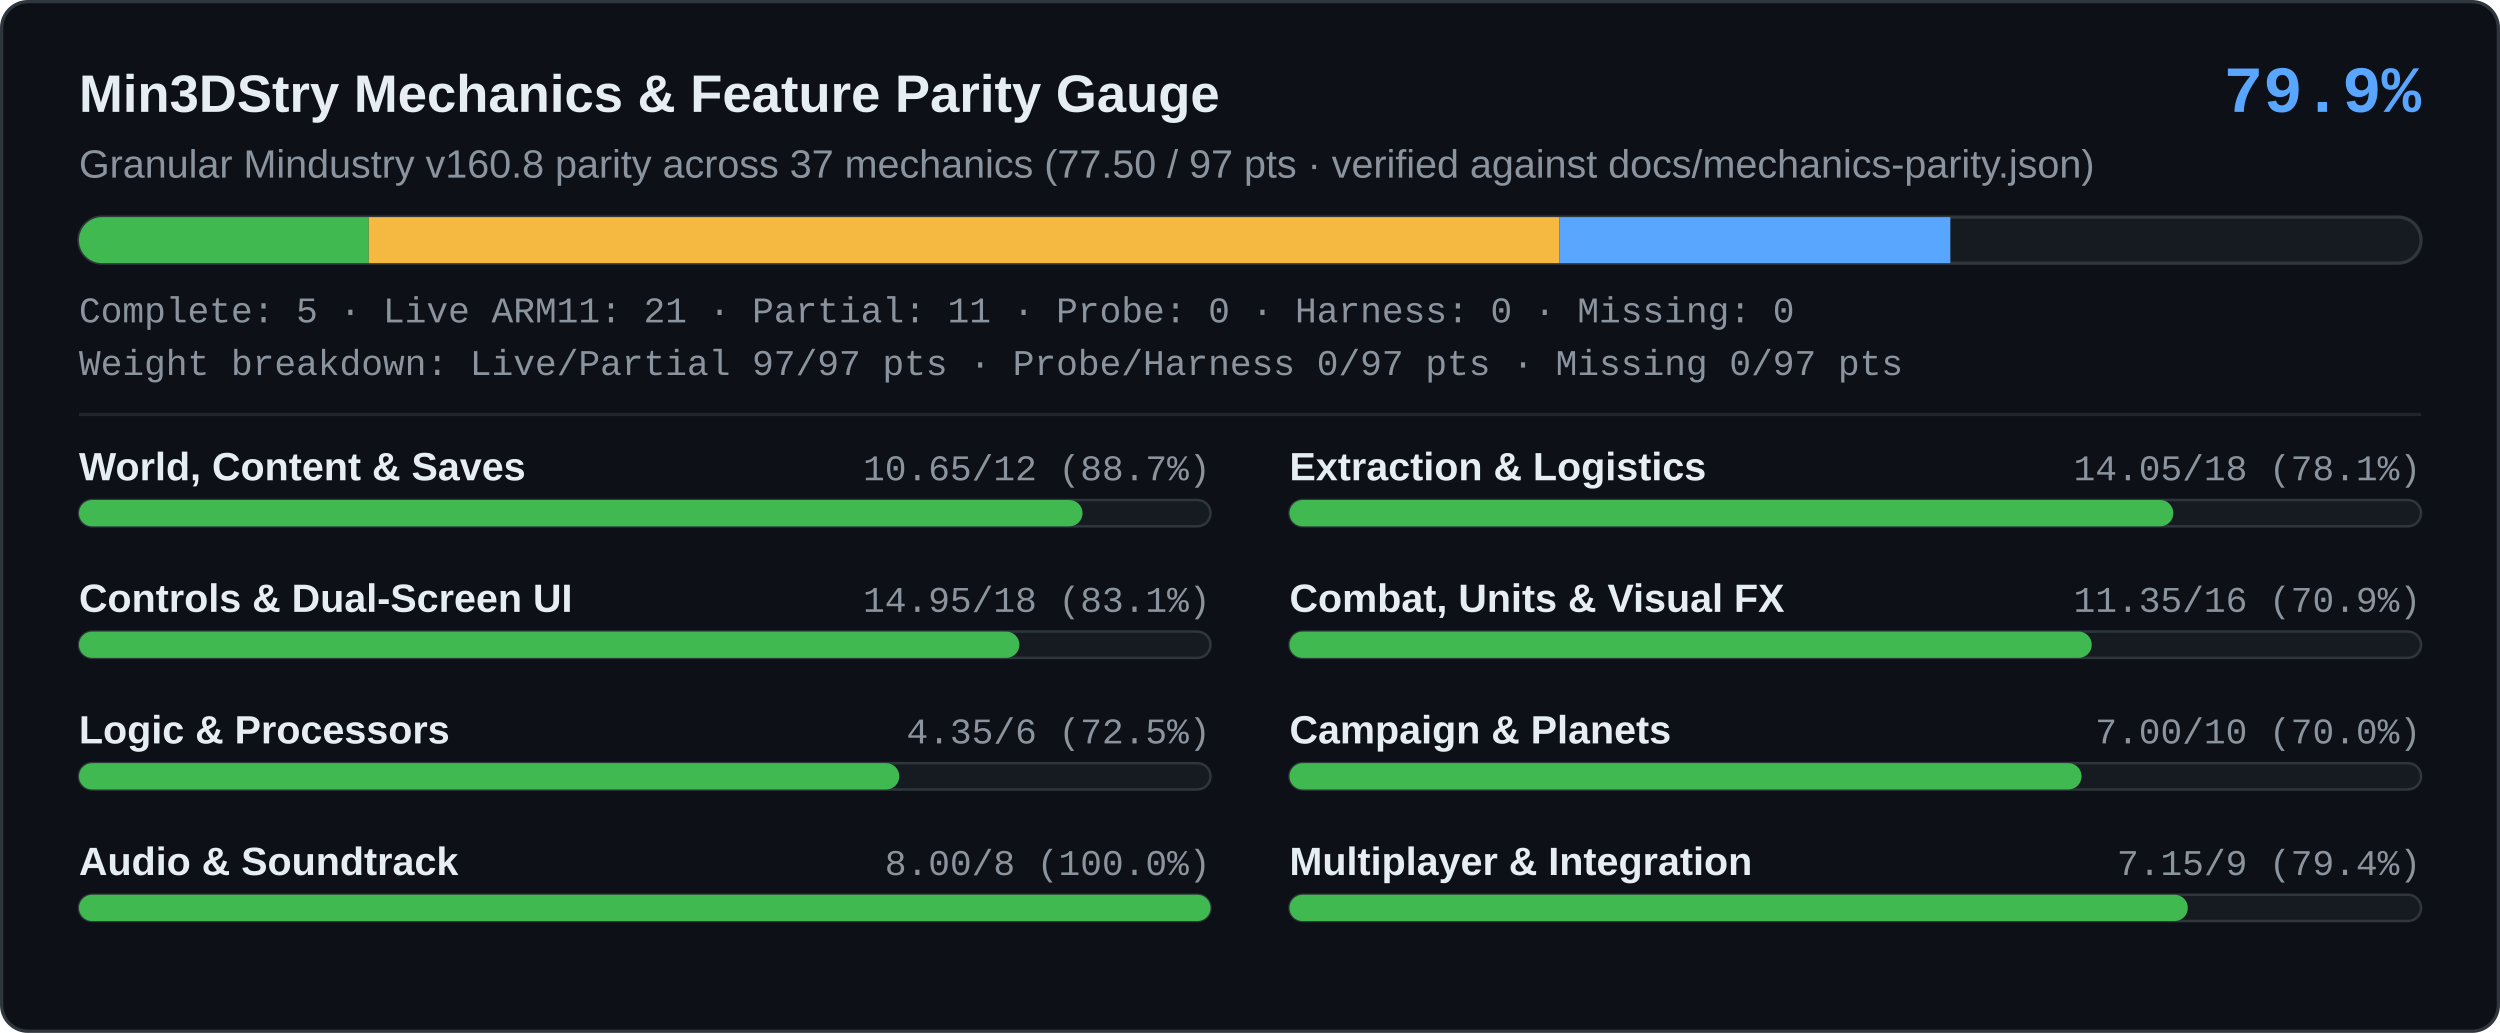
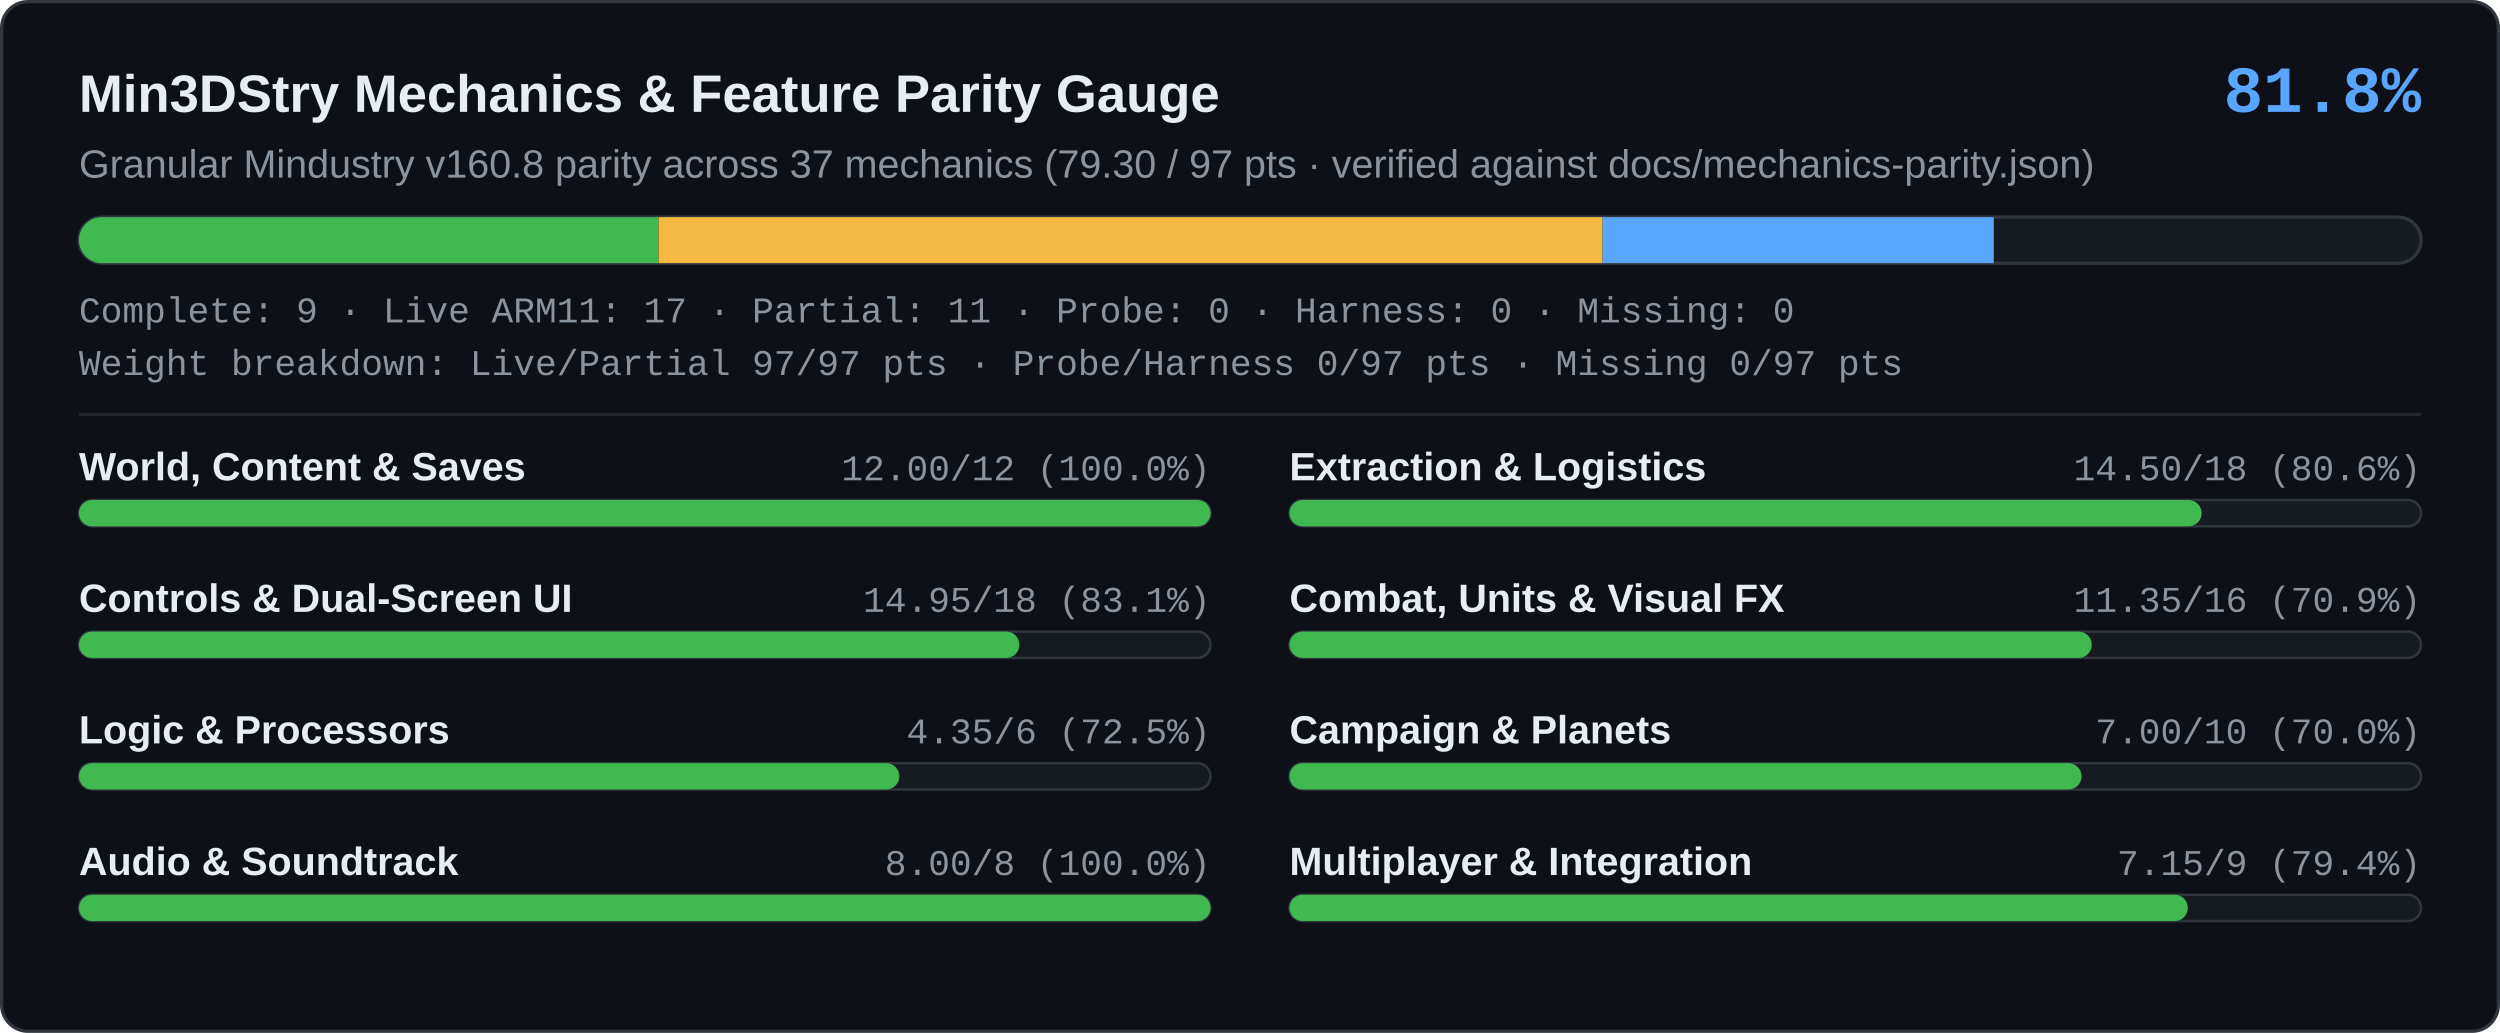
- <svg xmlns="http://www.w3.org/2000/svg" width="760" height="314" viewBox="0 0 760 314" role="img" aria-label="Min3DStry Mechanics &amp; Feature Parity 79.9%">
+ <svg xmlns="http://www.w3.org/2000/svg" width="760" height="314" viewBox="0 0 760 314" role="img" aria-label="Min3DStry Mechanics &amp; Feature Parity 81.8%">
  <defs>
    <clipPath id="mechBarClip">
      <rect x="24" y="66" width="712" height="14" rx="7" />
    </clipPath>
  </defs>
  <rect x="0.5" y="0.5" width="759" height="313" rx="8" fill="#0d1117" stroke="#30363d" />
  <text x="24" y="34" fill="#e6edf3" font-family="Segoe UI, Ubuntu, Arial, sans-serif" font-size="16" font-weight="700">Min3DStry Mechanics &amp; Feature Parity Gauge</text>
-   <text x="736" y="34" text-anchor="end" fill="#58a6ff" font-family="Consolas, Liberation Mono, monospace" font-size="20" font-weight="700">79.9%</text>
-   <text x="24" y="54" fill="#8b949e" font-family="Segoe UI, Ubuntu, Arial, sans-serif" font-size="12">Granular Mindustry v160.8 parity across 37 mechanics (77.50 / 97 pts · verified against docs/mechanics-parity.json)</text>
+   <text x="736" y="34" text-anchor="end" fill="#58a6ff" font-family="Consolas, Liberation Mono, monospace" font-size="20" font-weight="700">81.8%</text>
+   <text x="24" y="54" fill="#8b949e" font-family="Segoe UI, Ubuntu, Arial, sans-serif" font-size="12">Granular Mindustry v160.8 parity across 37 mechanics (79.30 / 97 pts · verified against docs/mechanics-parity.json)</text>
  <rect x="24" y="66" width="712" height="14" rx="7" fill="#161b22" stroke="#30363d" />
  <g clip-path="url(#mechBarClip)">
-     <rect x="24.0" y="66" width="88.1" height="14" fill="#3fb950" />
-     <rect x="112.1" y="66" width="361.9" height="14" fill="#f5b841" />
-     <rect x="474.0" y="66" width="118.9" height="14" fill="#58a6ff" />
+     <rect x="24.0" y="66" width="176.2" height="14" fill="#3fb950" />
+     <rect x="200.2" y="66" width="287.0" height="14" fill="#f5b841" />
+     <rect x="487.2" y="66" width="118.9" height="14" fill="#58a6ff" />
  </g>
-   <text x="24" y="98" fill="#8b949e" font-family="Consolas, Liberation Mono, monospace" font-size="11">Complete: 5  ·  Live ARM11: 21  ·  Partial: 11  ·  Probe: 0  ·  Harness: 0  ·  Missing: 0</text>
+   <text x="24" y="98" fill="#8b949e" font-family="Consolas, Liberation Mono, monospace" font-size="11">Complete: 9  ·  Live ARM11: 17  ·  Partial: 11  ·  Probe: 0  ·  Harness: 0  ·  Missing: 0</text>
  <text x="24" y="114" fill="#8b949e" font-family="Consolas, Liberation Mono, monospace" font-size="11">Weight breakdown:  Live/Partial 97/97 pts  ·  Probe/Harness 0/97 pts  ·  Missing 0/97 pts</text>
  <line x1="24" y1="126" x2="736" y2="126" stroke="#21262d" stroke-width="1" />
  <text x="24" y="146" fill="#e6edf3" font-family="Segoe UI, Ubuntu, Arial, sans-serif" font-size="12" font-weight="600">World, Content &amp; Saves</text>
-   <text x="368" y="146" text-anchor="end" fill="#8b949e" font-family="Consolas, Liberation Mono, monospace" font-size="11">10.65/12 (88.7%)</text>
+   <text x="368" y="146" text-anchor="end" fill="#8b949e" font-family="Consolas, Liberation Mono, monospace" font-size="11">12.00/12 (100.0%)</text>
  <rect x="24" y="152" width="344" height="8" rx="4" fill="#161b22" stroke="#30363d" stroke-width="0.75" />
-   <rect x="24" y="152" width="305.1" height="8" rx="4" fill="#3fb950" />
+   <rect x="24" y="152" width="344.0" height="8" rx="4" fill="#3fb950" />
  <text x="392" y="146" fill="#e6edf3" font-family="Segoe UI, Ubuntu, Arial, sans-serif" font-size="12" font-weight="600">Extraction &amp; Logistics</text>
-   <text x="736" y="146" text-anchor="end" fill="#8b949e" font-family="Consolas, Liberation Mono, monospace" font-size="11">14.05/18 (78.1%)</text>
+   <text x="736" y="146" text-anchor="end" fill="#8b949e" font-family="Consolas, Liberation Mono, monospace" font-size="11">14.50/18 (80.6%)</text>
  <rect x="392" y="152" width="344" height="8" rx="4" fill="#161b22" stroke="#30363d" stroke-width="0.75" />
-   <rect x="392" y="152" width="268.7" height="8" rx="4" fill="#3fb950" />
+   <rect x="392" y="152" width="277.3" height="8" rx="4" fill="#3fb950" />
  <text x="24" y="186" fill="#e6edf3" font-family="Segoe UI, Ubuntu, Arial, sans-serif" font-size="12" font-weight="600">Controls &amp; Dual-Screen UI</text>
  <text x="368" y="186" text-anchor="end" fill="#8b949e" font-family="Consolas, Liberation Mono, monospace" font-size="11">14.95/18 (83.1%)</text>
  <rect x="24" y="192" width="344" height="8" rx="4" fill="#161b22" stroke="#30363d" stroke-width="0.75" />
  <rect x="24" y="192" width="285.9" height="8" rx="4" fill="#3fb950" />
  <text x="392" y="186" fill="#e6edf3" font-family="Segoe UI, Ubuntu, Arial, sans-serif" font-size="12" font-weight="600">Combat, Units &amp; Visual FX</text>
  <text x="736" y="186" text-anchor="end" fill="#8b949e" font-family="Consolas, Liberation Mono, monospace" font-size="11">11.35/16 (70.9%)</text>
  <rect x="392" y="192" width="344" height="8" rx="4" fill="#161b22" stroke="#30363d" stroke-width="0.75" />
  <rect x="392" y="192" width="243.9" height="8" rx="4" fill="#3fb950" />
  <text x="24" y="226" fill="#e6edf3" font-family="Segoe UI, Ubuntu, Arial, sans-serif" font-size="12" font-weight="600">Logic &amp; Processors</text>
  <text x="368" y="226" text-anchor="end" fill="#8b949e" font-family="Consolas, Liberation Mono, monospace" font-size="11">4.35/6 (72.5%)</text>
  <rect x="24" y="232" width="344" height="8" rx="4" fill="#161b22" stroke="#30363d" stroke-width="0.75" />
  <rect x="24" y="232" width="249.4" height="8" rx="4" fill="#3fb950" />
  <text x="392" y="226" fill="#e6edf3" font-family="Segoe UI, Ubuntu, Arial, sans-serif" font-size="12" font-weight="600">Campaign &amp; Planets</text>
  <text x="736" y="226" text-anchor="end" fill="#8b949e" font-family="Consolas, Liberation Mono, monospace" font-size="11">7.00/10 (70.0%)</text>
  <rect x="392" y="232" width="344" height="8" rx="4" fill="#161b22" stroke="#30363d" stroke-width="0.75" />
  <rect x="392" y="232" width="240.8" height="8" rx="4" fill="#3fb950" />
  <text x="24" y="266" fill="#e6edf3" font-family="Segoe UI, Ubuntu, Arial, sans-serif" font-size="12" font-weight="600">Audio &amp; Soundtrack</text>
  <text x="368" y="266" text-anchor="end" fill="#8b949e" font-family="Consolas, Liberation Mono, monospace" font-size="11">8.00/8 (100.0%)</text>
  <rect x="24" y="272" width="344" height="8" rx="4" fill="#161b22" stroke="#30363d" stroke-width="0.75" />
  <rect x="24" y="272" width="344.0" height="8" rx="4" fill="#3fb950" />
  <text x="392" y="266" fill="#e6edf3" font-family="Segoe UI, Ubuntu, Arial, sans-serif" font-size="12" font-weight="600">Multiplayer &amp; Integration</text>
  <text x="736" y="266" text-anchor="end" fill="#8b949e" font-family="Consolas, Liberation Mono, monospace" font-size="11">7.15/9 (79.4%)</text>
  <rect x="392" y="272" width="344" height="8" rx="4" fill="#161b22" stroke="#30363d" stroke-width="0.75" />
  <rect x="392" y="272" width="273.1" height="8" rx="4" fill="#3fb950" />
</svg>
